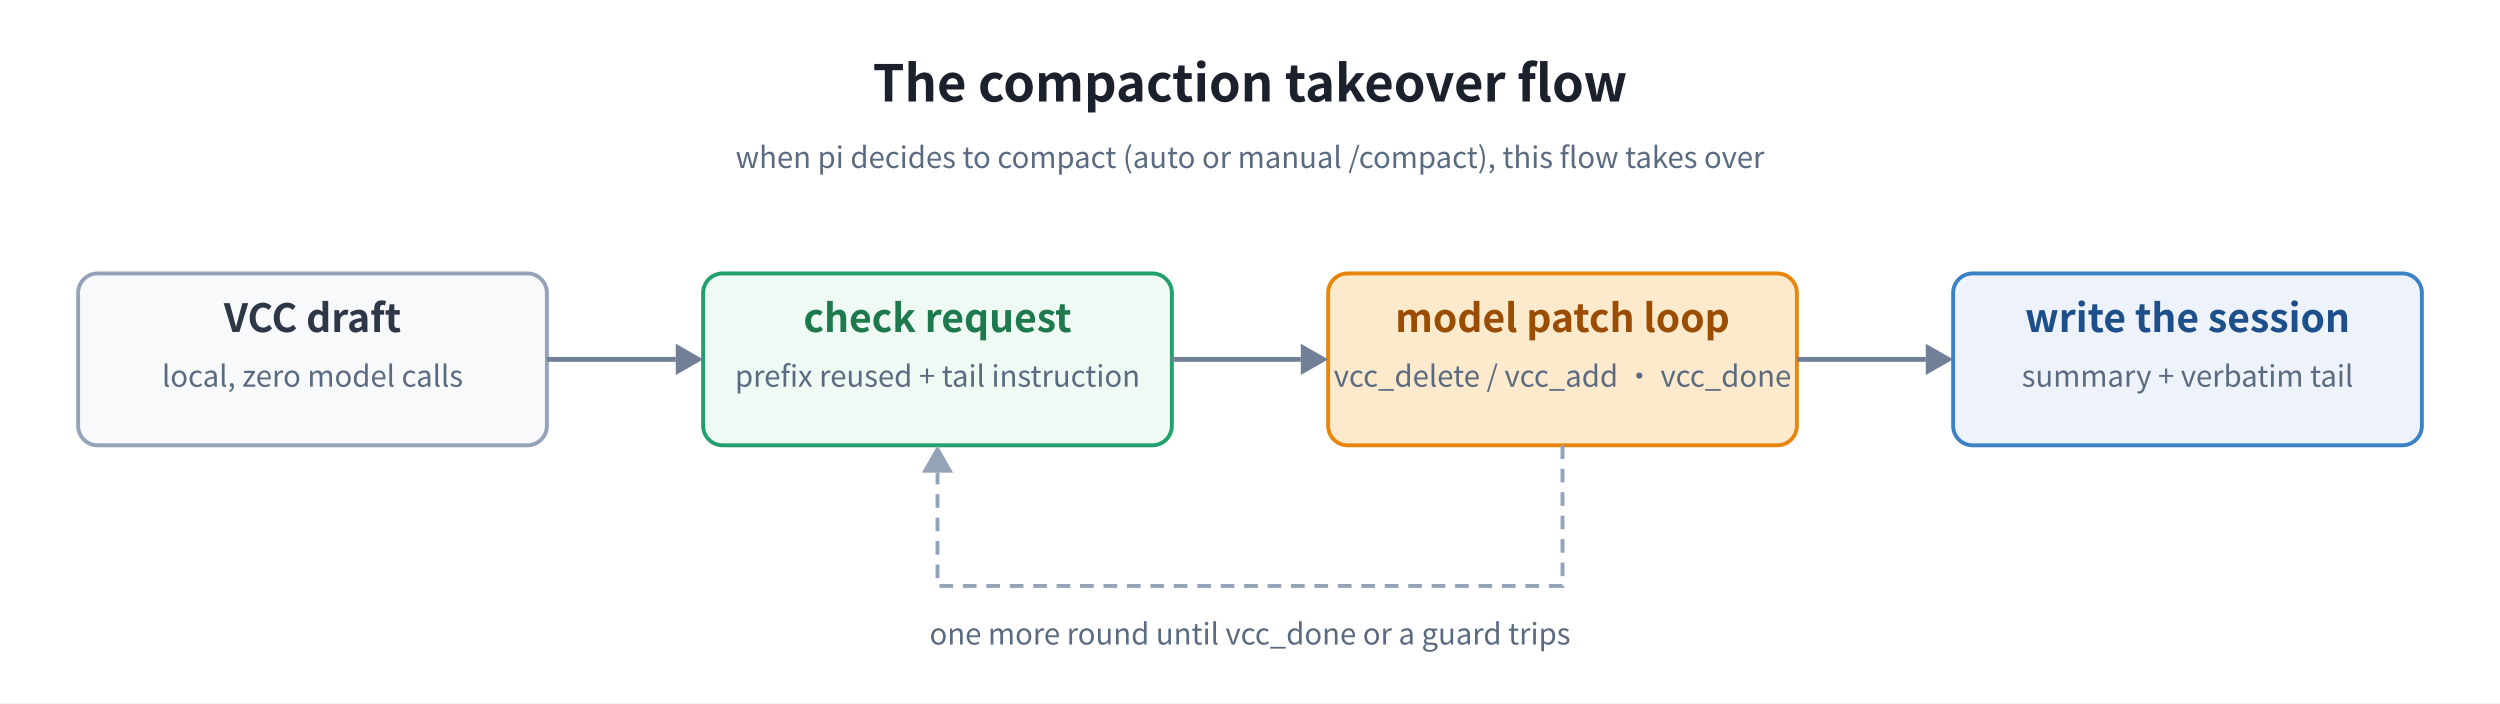
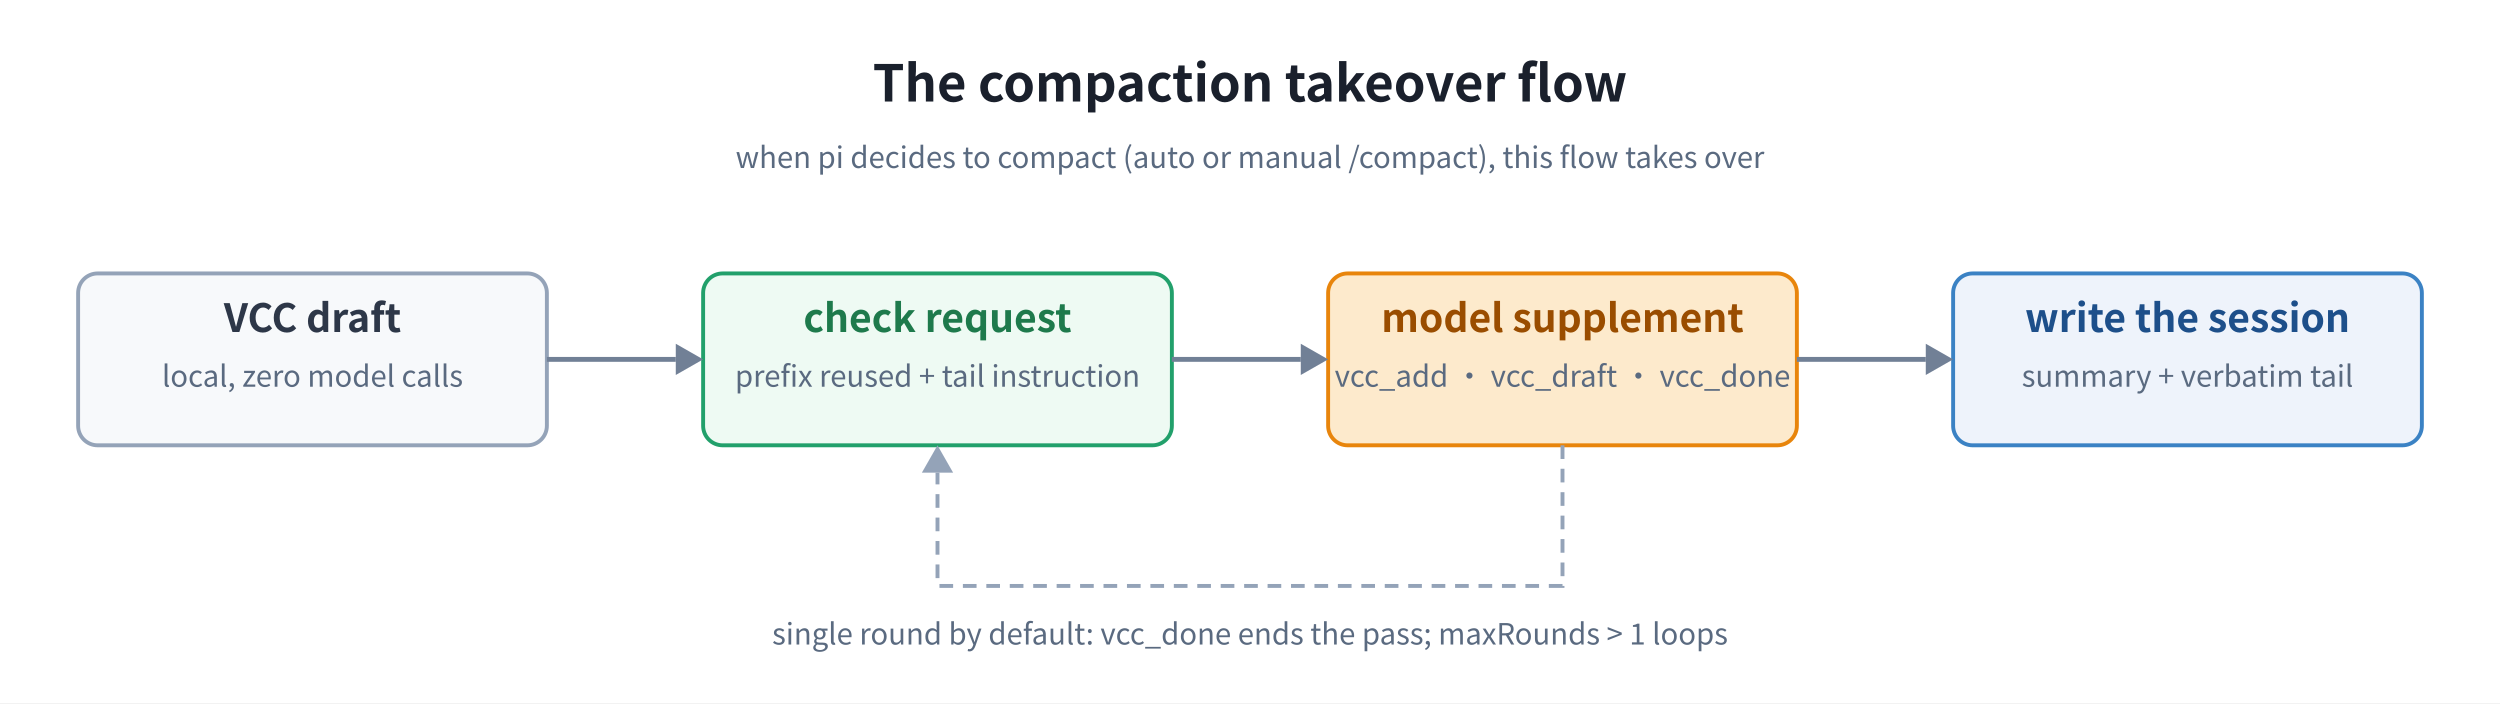
<svg xmlns="http://www.w3.org/2000/svg" viewBox="0 0 1280 360" font-family="'Noto Sans CJK SC','Noto Sans',sans-serif">
  <rect x="0" y="0" width="1280" height="360" fill="#ffffff" />
  <text x="640" y="52" font-size="26" font-weight="bold" fill="#1a202c" text-anchor="middle">The compaction takeover flow</text>
  <text x="640" y="86" font-size="15" fill="#5a6a80" text-anchor="middle">when pi decides to compact (auto or manual /compact), this flow takes over</text>
  <rect x="40" y="140" width="240" height="88" rx="10" fill="#f7f9fb" stroke="#94a3b8" stroke-width="2" />
  <text x="160" y="170" font-size="20" font-weight="bold" fill="#2d3748" text-anchor="middle">VCC draft</text>
  <text x="160" y="198" font-size="15" fill="#5a6a80" text-anchor="middle">local, zero model calls</text>
  <rect x="360" y="140" width="240" height="88" rx="10" fill="#eefaf3" stroke="#22a06b" stroke-width="2" />
  <text x="480" y="170" font-size="20" font-weight="bold" fill="#1e7a4c" text-anchor="middle">check request</text>
  <text x="480" y="198" font-size="15" fill="#5a6a80" text-anchor="middle">prefix reused + tail instruction</text>
  <rect x="680" y="140" width="240" height="88" rx="10" fill="#fdeacc" stroke="#e8850c" stroke-width="2" />
-   <text x="800" y="170" font-size="20" font-weight="bold" fill="#9a4d00" text-anchor="middle">model patch loop</text>
-   <text x="800" y="198" font-size="15" fill="#5a6a80" text-anchor="middle">vcc_delete / vcc_add · vcc_done</text>
+   <text x="800" y="170" font-size="20" font-weight="bold" fill="#9a4d00" text-anchor="middle">model supplement</text>
+   <text x="800" y="198" font-size="15" fill="#5a6a80" text-anchor="middle">vcc_add · vcc_draft · vcc_done</text>
  <rect x="1000" y="140" width="240" height="88" rx="10" fill="#eef3fb" stroke="#3b82c4" stroke-width="2" />
  <text x="1120" y="170" font-size="20" font-weight="bold" fill="#1d4f8a" text-anchor="middle">write the session</text>
  <text x="1120" y="198" font-size="15" fill="#5a6a80" text-anchor="middle">summary + verbatim tail</text>
  <line x1="280" y1="184" x2="346" y2="184" stroke="#718096" stroke-width="2.5" />
  <polygon points="346,176 346,192 360,184" fill="#718096" />
  <line x1="600" y1="184" x2="666" y2="184" stroke="#718096" stroke-width="2.5" />
  <polygon points="666,176 666,192 680,184" fill="#718096" />
  <line x1="920" y1="184" x2="986" y2="184" stroke="#718096" stroke-width="2.5" />
  <polygon points="986,176 986,192 1000,184" fill="#718096" />
  <path d="M 800,228 L 800,300 L 480,300 L 480,242" fill="none" stroke="#94a3b8" stroke-width="2" stroke-dasharray="7 5" />
  <polygon points="472,242 488,242 480,228" fill="#94a3b8" />
-   <text x="640" y="330" font-size="15" fill="#5a6a80" text-anchor="middle">one more round until vcc_done or a guard trips</text>
+   <text x="640" y="330" font-size="15" fill="#5a6a80" text-anchor="middle">single round by default: vcc_done ends the pass; maxRounds &gt; 1 loops</text>
</svg>
